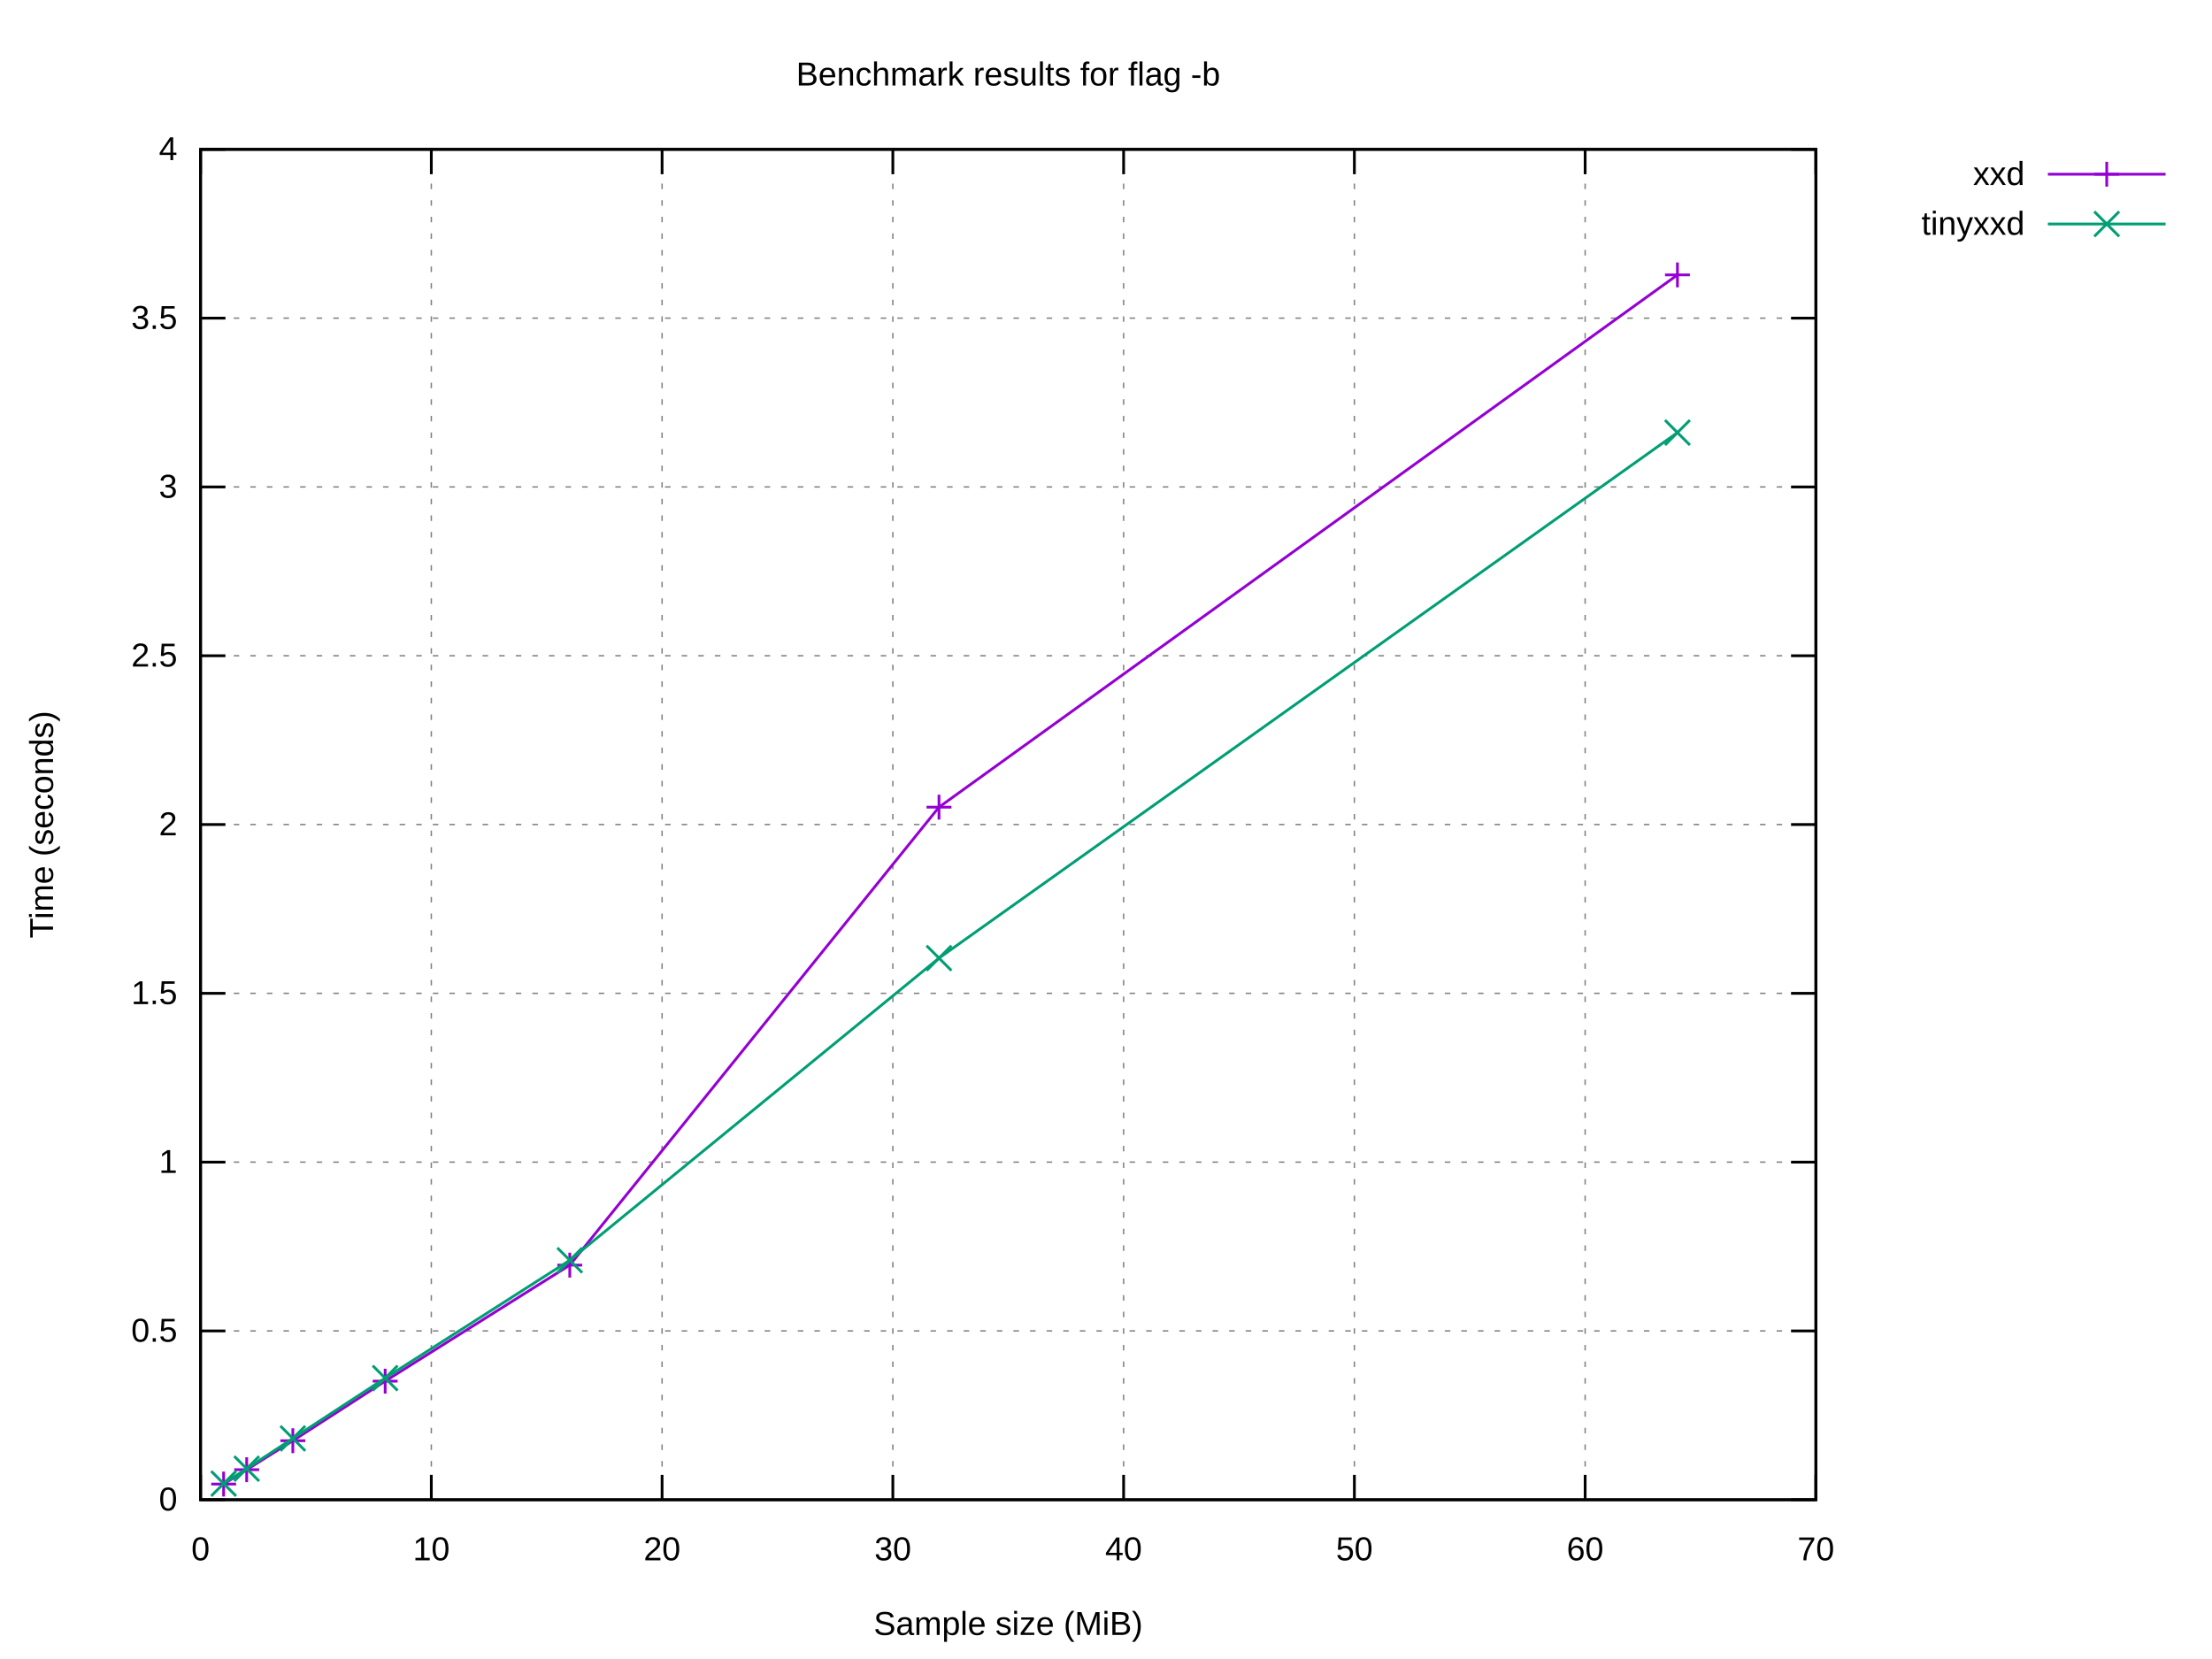
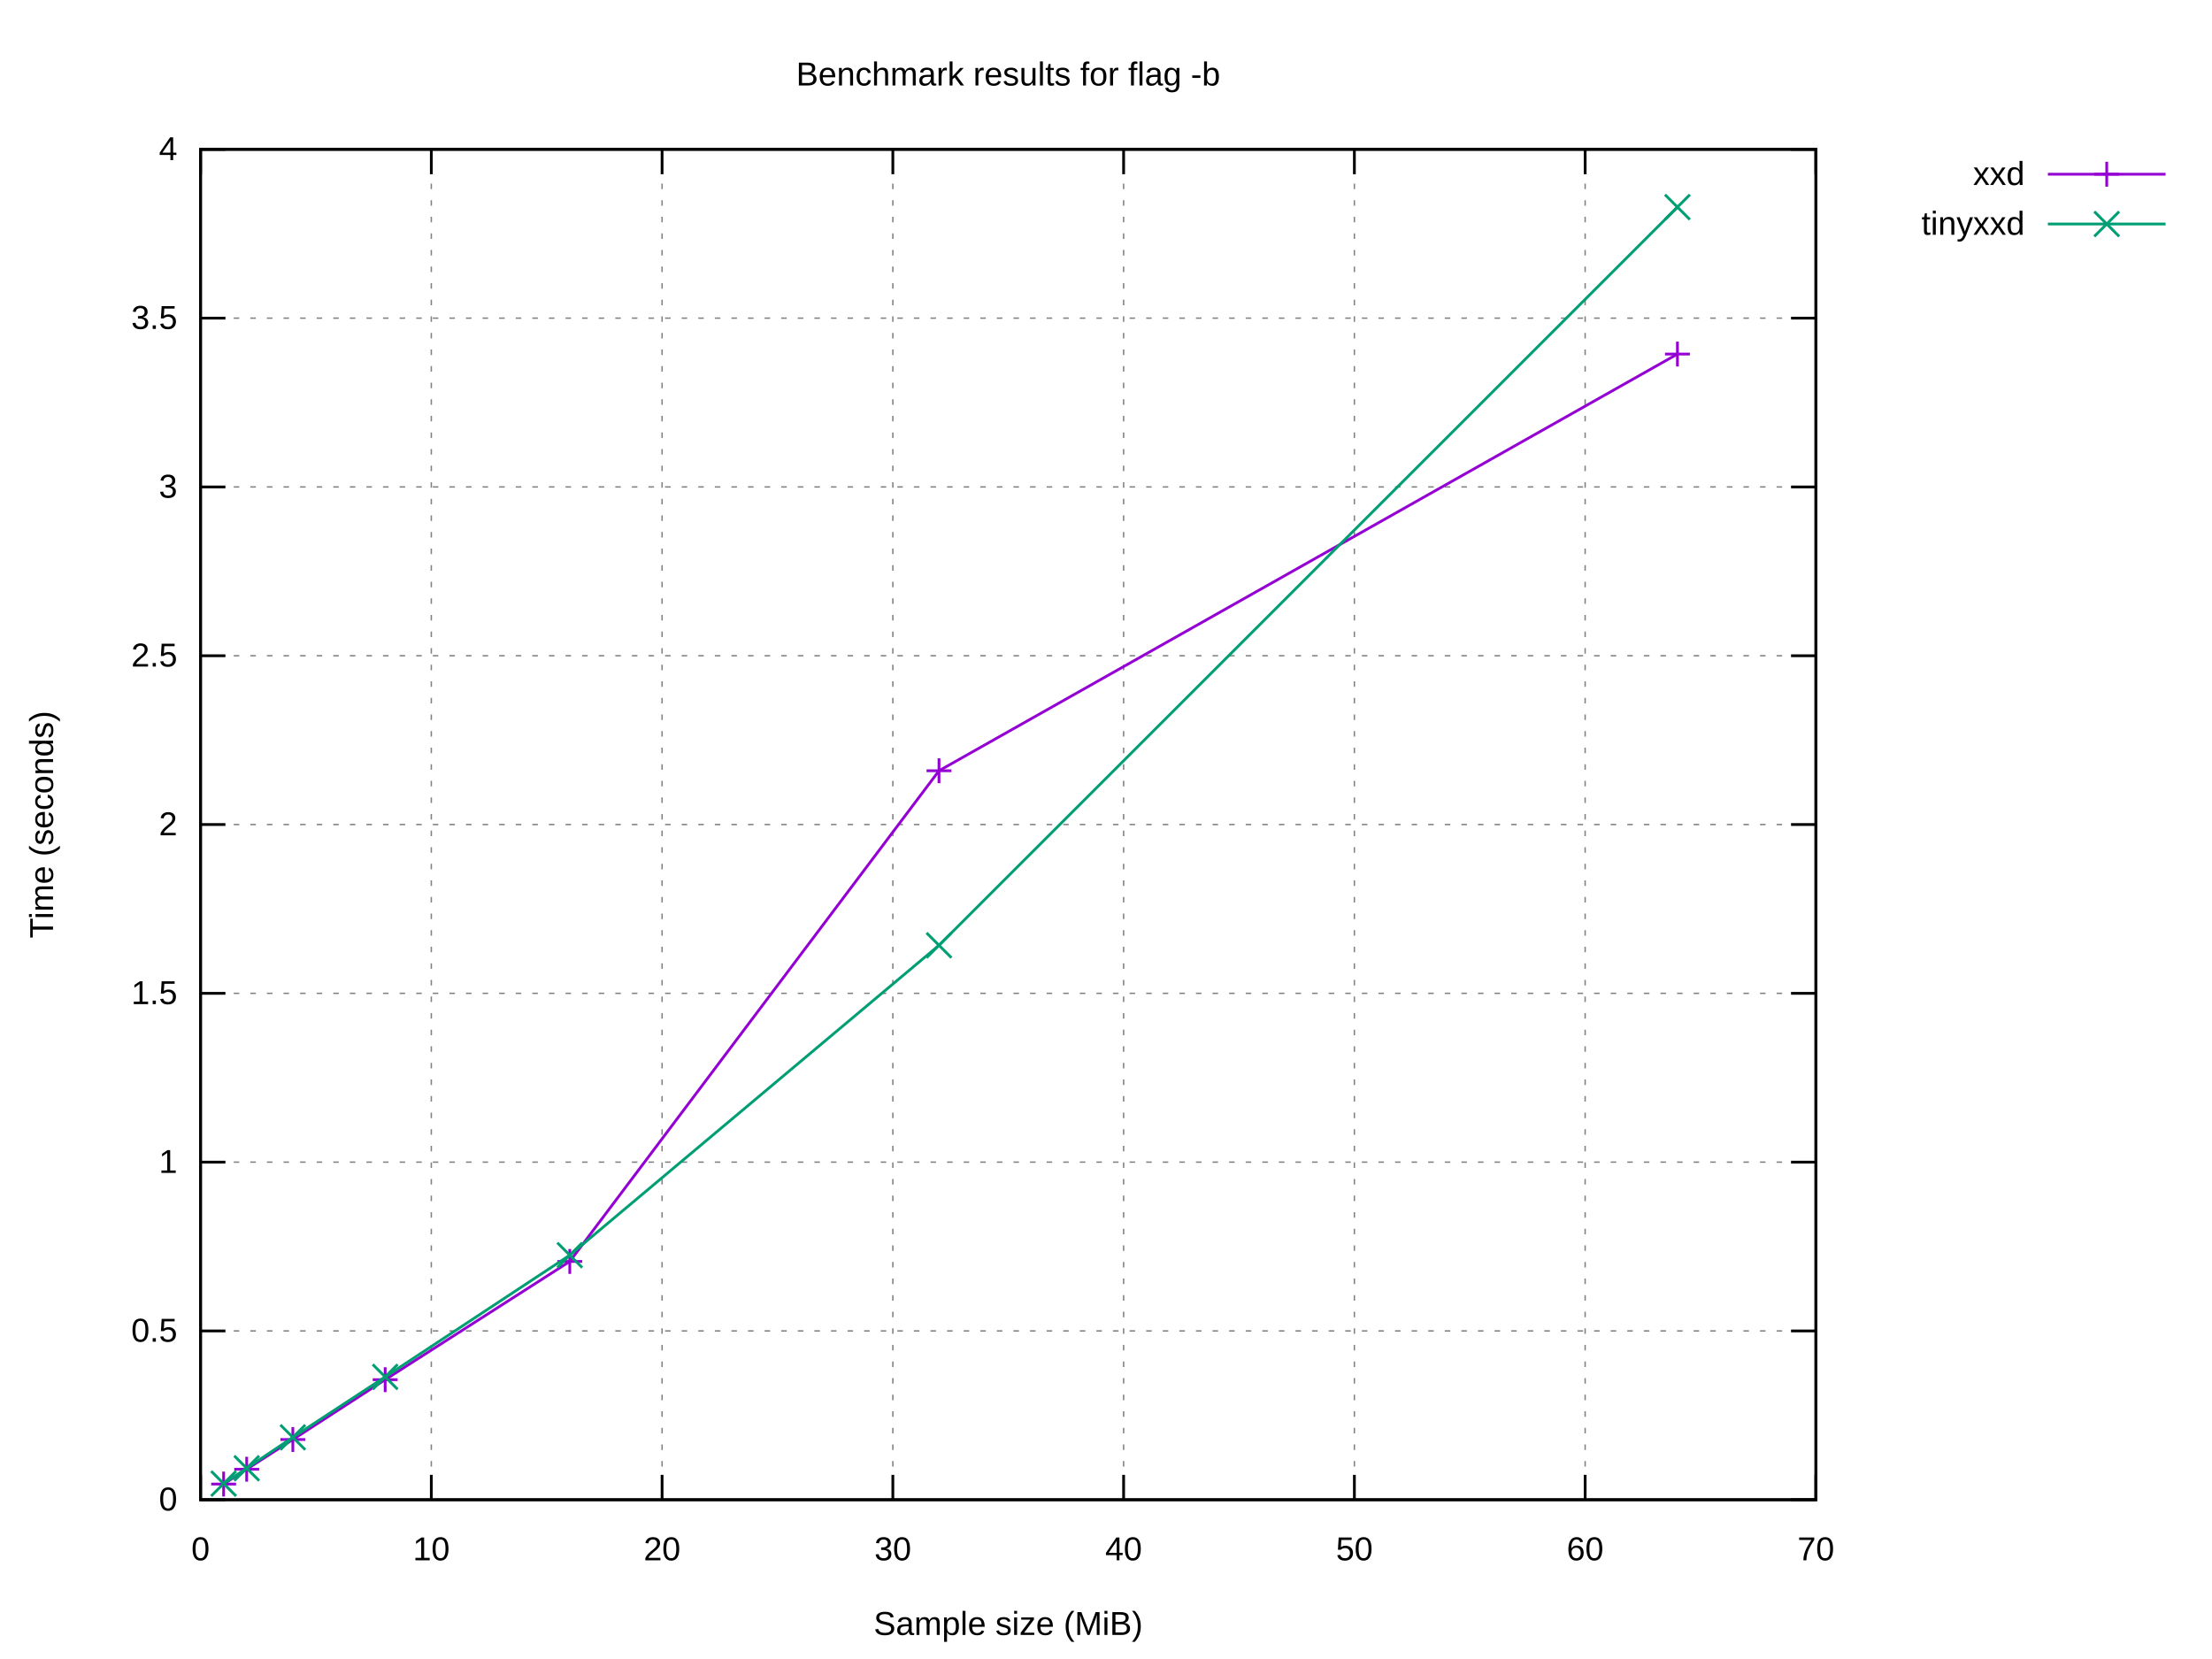
<svg xmlns="http://www.w3.org/2000/svg" xmlns:xlink="http://www.w3.org/1999/xlink" width="800" height="600" viewBox="0 0 800 600">
  <g id="gnuplot_canvas">
    <rect x="0" y="0" width="800" height="600" fill="#ffffff" />
    <defs>
      <circle id="gpDot" r="0.5" stroke-width="0.5" stroke="currentColor" />
      <path id="gpPt0" stroke-width="0.222" stroke="currentColor" d="M-1,0 h2 M0,-1 v2" />
      <path id="gpPt1" stroke-width="0.222" stroke="currentColor" d="M-1,-1 L1,1 M1,-1 L-1,1" />
      <path id="gpPt2" stroke-width="0.222" stroke="currentColor" d="M-1,0 L1,0 M0,-1 L0,1 M-1,-1 L1,1 M-1,1 L1,-1" />
      <rect id="gpPt3" stroke-width="0.222" stroke="currentColor" x="-1" y="-1" width="2" height="2" />
      <rect id="gpPt4" stroke-width="0.222" stroke="currentColor" fill="currentColor" x="-1" y="-1" width="2" height="2" />
      <circle id="gpPt5" stroke-width="0.222" stroke="currentColor" cx="0" cy="0" r="1" />
      <use xlink:href="#gpPt5" id="gpPt6" fill="currentColor" stroke="none" />
      <path id="gpPt7" stroke-width="0.222" stroke="currentColor" d="M0,-1.33 L-1.33,0.67 L1.33,0.67 z" />
      <use xlink:href="#gpPt7" id="gpPt8" fill="currentColor" stroke="none" />
      <use xlink:href="#gpPt7" id="gpPt9" stroke="currentColor" transform="rotate(180)" />
      <use xlink:href="#gpPt9" id="gpPt10" fill="currentColor" stroke="none" />
      <use xlink:href="#gpPt3" id="gpPt11" stroke="currentColor" transform="rotate(45)" />
      <use xlink:href="#gpPt11" id="gpPt12" fill="currentColor" stroke="none" />
      <path id="gpPt13" stroke-width="0.222" stroke="currentColor" d="M0,1.330 L1.265,0.411 L0.782,-1.067 L-0.782,-1.076 L-1.265,0.411 z" />
      <use xlink:href="#gpPt13" id="gpPt14" fill="currentColor" stroke="none" />
      <filter id="textbox" filterUnits="objectBoundingBox" x="0" y="0" height="1" width="1">
        <feFlood flood-color="#FFFFFF" flood-opacity="1" result="bgnd" />
        <feComposite in="SourceGraphic" in2="bgnd" operator="atop" />
      </filter>
      <filter id="greybox" filterUnits="objectBoundingBox" x="0" y="0" height="1" width="1">
        <feFlood flood-color="lightgrey" flood-opacity="1" result="grey" />
        <feComposite in="SourceGraphic" in2="grey" operator="atop" />
      </filter>
    </defs>
    <g fill="none" color="#FFFFFF" stroke="currentColor" stroke-width="1.00" stroke-linecap="butt" stroke-linejoin="miter">
</g>
    <g fill="none" color="black" stroke="currentColor" stroke-width="1.00" stroke-linecap="butt" stroke-linejoin="miter">
</g>
    <g fill="none" color="black" stroke="black" stroke-width="0.50" stroke-linecap="butt" stroke-linejoin="miter">
</g>
    <g fill="none" color="gray" stroke="currentColor" stroke-width="0.50" stroke-linecap="butt" stroke-linejoin="miter">
      <path stroke="gray" stroke-dasharray="2,4" class="gridline" d="M72.53,542.40 L656.75,542.40  " />
    </g>
    <g fill="none" color="gray" stroke="gray" stroke-width="1.00" stroke-linecap="butt" stroke-linejoin="miter">
</g>
    <g fill="none" color="black" stroke="currentColor" stroke-width="1.00" stroke-linecap="butt" stroke-linejoin="miter">
      <path stroke="black" d="M72.53,542.40 L81.53,542.40 M656.75,542.40 L647.75,542.40  " />
      <g transform="translate(64.14,546.30)" stroke="none" fill="black" font-family="Arial" font-size="12.00" text-anchor="end">
        <text>
          <tspan font-family="Arial"> 0</tspan>
        </text>
      </g>
    </g>
    <g fill="none" color="black" stroke="currentColor" stroke-width="1.00" stroke-linecap="butt" stroke-linejoin="miter">
</g>
    <g fill="none" color="black" stroke="black" stroke-width="0.50" stroke-linecap="butt" stroke-linejoin="miter">
</g>
    <g fill="none" color="gray" stroke="currentColor" stroke-width="0.50" stroke-linecap="butt" stroke-linejoin="miter">
      <path stroke="gray" stroke-dasharray="2,4" class="gridline" d="M72.53,481.35 L656.75,481.35  " />
    </g>
    <g fill="none" color="gray" stroke="gray" stroke-width="1.00" stroke-linecap="butt" stroke-linejoin="miter">
</g>
    <g fill="none" color="black" stroke="currentColor" stroke-width="1.00" stroke-linecap="butt" stroke-linejoin="miter">
      <path stroke="black" d="M72.53,481.35 L81.53,481.35 M656.75,481.35 L647.75,481.35  " />
      <g transform="translate(64.14,485.25)" stroke="none" fill="black" font-family="Arial" font-size="12.00" text-anchor="end">
        <text>
          <tspan font-family="Arial"> 0.5</tspan>
        </text>
      </g>
    </g>
    <g fill="none" color="black" stroke="currentColor" stroke-width="1.00" stroke-linecap="butt" stroke-linejoin="miter">
</g>
    <g fill="none" color="black" stroke="black" stroke-width="0.50" stroke-linecap="butt" stroke-linejoin="miter">
</g>
    <g fill="none" color="gray" stroke="currentColor" stroke-width="0.50" stroke-linecap="butt" stroke-linejoin="miter">
      <path stroke="gray" stroke-dasharray="2,4" class="gridline" d="M72.53,420.30 L656.75,420.30  " />
    </g>
    <g fill="none" color="gray" stroke="gray" stroke-width="1.00" stroke-linecap="butt" stroke-linejoin="miter">
</g>
    <g fill="none" color="black" stroke="currentColor" stroke-width="1.00" stroke-linecap="butt" stroke-linejoin="miter">
      <path stroke="black" d="M72.53,420.30 L81.53,420.30 M656.75,420.30 L647.75,420.30  " />
      <g transform="translate(64.14,424.20)" stroke="none" fill="black" font-family="Arial" font-size="12.00" text-anchor="end">
        <text>
          <tspan font-family="Arial"> 1</tspan>
        </text>
      </g>
    </g>
    <g fill="none" color="black" stroke="currentColor" stroke-width="1.00" stroke-linecap="butt" stroke-linejoin="miter">
</g>
    <g fill="none" color="black" stroke="black" stroke-width="0.50" stroke-linecap="butt" stroke-linejoin="miter">
</g>
    <g fill="none" color="gray" stroke="currentColor" stroke-width="0.50" stroke-linecap="butt" stroke-linejoin="miter">
      <path stroke="gray" stroke-dasharray="2,4" class="gridline" d="M72.53,359.25 L656.75,359.25  " />
    </g>
    <g fill="none" color="gray" stroke="gray" stroke-width="1.00" stroke-linecap="butt" stroke-linejoin="miter">
</g>
    <g fill="none" color="black" stroke="currentColor" stroke-width="1.00" stroke-linecap="butt" stroke-linejoin="miter">
      <path stroke="black" d="M72.53,359.25 L81.53,359.25 M656.75,359.25 L647.75,359.25  " />
      <g transform="translate(64.14,363.15)" stroke="none" fill="black" font-family="Arial" font-size="12.00" text-anchor="end">
        <text>
          <tspan font-family="Arial"> 1.5</tspan>
        </text>
      </g>
    </g>
    <g fill="none" color="black" stroke="currentColor" stroke-width="1.00" stroke-linecap="butt" stroke-linejoin="miter">
</g>
    <g fill="none" color="black" stroke="black" stroke-width="0.50" stroke-linecap="butt" stroke-linejoin="miter">
</g>
    <g fill="none" color="gray" stroke="currentColor" stroke-width="0.50" stroke-linecap="butt" stroke-linejoin="miter">
      <path stroke="gray" stroke-dasharray="2,4" class="gridline" d="M72.53,298.20 L656.75,298.20  " />
    </g>
    <g fill="none" color="gray" stroke="gray" stroke-width="1.00" stroke-linecap="butt" stroke-linejoin="miter">
</g>
    <g fill="none" color="black" stroke="currentColor" stroke-width="1.00" stroke-linecap="butt" stroke-linejoin="miter">
      <path stroke="black" d="M72.53,298.20 L81.53,298.20 M656.75,298.20 L647.75,298.20  " />
      <g transform="translate(64.14,302.10)" stroke="none" fill="black" font-family="Arial" font-size="12.00" text-anchor="end">
        <text>
          <tspan font-family="Arial"> 2</tspan>
        </text>
      </g>
    </g>
    <g fill="none" color="black" stroke="currentColor" stroke-width="1.00" stroke-linecap="butt" stroke-linejoin="miter">
</g>
    <g fill="none" color="black" stroke="black" stroke-width="0.50" stroke-linecap="butt" stroke-linejoin="miter">
</g>
    <g fill="none" color="gray" stroke="currentColor" stroke-width="0.50" stroke-linecap="butt" stroke-linejoin="miter">
      <path stroke="gray" stroke-dasharray="2,4" class="gridline" d="M72.53,237.16 L656.75,237.16  " />
    </g>
    <g fill="none" color="gray" stroke="gray" stroke-width="1.00" stroke-linecap="butt" stroke-linejoin="miter">
</g>
    <g fill="none" color="black" stroke="currentColor" stroke-width="1.00" stroke-linecap="butt" stroke-linejoin="miter">
      <path stroke="black" d="M72.53,237.16 L81.53,237.16 M656.75,237.16 L647.75,237.16  " />
      <g transform="translate(64.14,241.06)" stroke="none" fill="black" font-family="Arial" font-size="12.00" text-anchor="end">
        <text>
          <tspan font-family="Arial"> 2.5</tspan>
        </text>
      </g>
    </g>
    <g fill="none" color="black" stroke="currentColor" stroke-width="1.00" stroke-linecap="butt" stroke-linejoin="miter">
</g>
    <g fill="none" color="black" stroke="black" stroke-width="0.50" stroke-linecap="butt" stroke-linejoin="miter">
</g>
    <g fill="none" color="gray" stroke="currentColor" stroke-width="0.50" stroke-linecap="butt" stroke-linejoin="miter">
      <path stroke="gray" stroke-dasharray="2,4" class="gridline" d="M72.53,176.11 L656.75,176.11  " />
    </g>
    <g fill="none" color="gray" stroke="gray" stroke-width="1.00" stroke-linecap="butt" stroke-linejoin="miter">
</g>
    <g fill="none" color="black" stroke="currentColor" stroke-width="1.00" stroke-linecap="butt" stroke-linejoin="miter">
      <path stroke="black" d="M72.53,176.11 L81.53,176.11 M656.75,176.11 L647.75,176.11  " />
      <g transform="translate(64.14,180.01)" stroke="none" fill="black" font-family="Arial" font-size="12.00" text-anchor="end">
        <text>
          <tspan font-family="Arial"> 3</tspan>
        </text>
      </g>
    </g>
    <g fill="none" color="black" stroke="currentColor" stroke-width="1.00" stroke-linecap="butt" stroke-linejoin="miter">
</g>
    <g fill="none" color="black" stroke="black" stroke-width="0.50" stroke-linecap="butt" stroke-linejoin="miter">
</g>
    <g fill="none" color="gray" stroke="currentColor" stroke-width="0.50" stroke-linecap="butt" stroke-linejoin="miter">
      <path stroke="gray" stroke-dasharray="2,4" class="gridline" d="M72.53,115.06 L656.75,115.06  " />
    </g>
    <g fill="none" color="gray" stroke="gray" stroke-width="1.00" stroke-linecap="butt" stroke-linejoin="miter">
</g>
    <g fill="none" color="black" stroke="currentColor" stroke-width="1.00" stroke-linecap="butt" stroke-linejoin="miter">
      <path stroke="black" d="M72.53,115.06 L81.53,115.06 M656.75,115.06 L647.75,115.06  " />
      <g transform="translate(64.14,118.96)" stroke="none" fill="black" font-family="Arial" font-size="12.00" text-anchor="end">
        <text>
          <tspan font-family="Arial"> 3.5</tspan>
        </text>
      </g>
    </g>
    <g fill="none" color="black" stroke="currentColor" stroke-width="1.00" stroke-linecap="butt" stroke-linejoin="miter">
</g>
    <g fill="none" color="black" stroke="black" stroke-width="0.50" stroke-linecap="butt" stroke-linejoin="miter">
</g>
    <g fill="none" color="gray" stroke="currentColor" stroke-width="0.50" stroke-linecap="butt" stroke-linejoin="miter">
      <path stroke="gray" stroke-dasharray="2,4" class="gridline" d="M72.53,54.01 L656.75,54.01  " />
    </g>
    <g fill="none" color="gray" stroke="gray" stroke-width="1.00" stroke-linecap="butt" stroke-linejoin="miter">
</g>
    <g fill="none" color="black" stroke="currentColor" stroke-width="1.00" stroke-linecap="butt" stroke-linejoin="miter">
      <path stroke="black" d="M72.53,54.01 L81.53,54.01 M656.75,54.01 L647.75,54.01  " />
      <g transform="translate(64.14,57.91)" stroke="none" fill="black" font-family="Arial" font-size="12.00" text-anchor="end">
        <text>
          <tspan font-family="Arial"> 4</tspan>
        </text>
      </g>
    </g>
    <g fill="none" color="black" stroke="currentColor" stroke-width="1.00" stroke-linecap="butt" stroke-linejoin="miter">
</g>
    <g fill="none" color="black" stroke="black" stroke-width="0.50" stroke-linecap="butt" stroke-linejoin="miter">
</g>
    <g fill="none" color="gray" stroke="currentColor" stroke-width="0.50" stroke-linecap="butt" stroke-linejoin="miter">
      <path stroke="gray" stroke-dasharray="2,4" class="gridline" d="M72.53,542.40 L72.53,54.01  " />
    </g>
    <g fill="none" color="gray" stroke="gray" stroke-width="1.00" stroke-linecap="butt" stroke-linejoin="miter">
</g>
    <g fill="none" color="black" stroke="currentColor" stroke-width="1.00" stroke-linecap="butt" stroke-linejoin="miter">
      <path stroke="black" d="M72.53,542.40 L72.53,533.40 M72.53,54.01 L72.53,63.01  " />
      <g transform="translate(72.53,564.30)" stroke="none" fill="black" font-family="Arial" font-size="12.00" text-anchor="middle">
        <text>
          <tspan font-family="Arial"> 0</tspan>
        </text>
      </g>
    </g>
    <g fill="none" color="black" stroke="currentColor" stroke-width="1.00" stroke-linecap="butt" stroke-linejoin="miter">
</g>
    <g fill="none" color="black" stroke="black" stroke-width="0.50" stroke-linecap="butt" stroke-linejoin="miter">
</g>
    <g fill="none" color="gray" stroke="currentColor" stroke-width="0.50" stroke-linecap="butt" stroke-linejoin="miter">
      <path stroke="gray" stroke-dasharray="2,4" class="gridline" d="M155.99,542.40 L155.99,54.01  " />
    </g>
    <g fill="none" color="gray" stroke="gray" stroke-width="1.00" stroke-linecap="butt" stroke-linejoin="miter">
</g>
    <g fill="none" color="black" stroke="currentColor" stroke-width="1.00" stroke-linecap="butt" stroke-linejoin="miter">
      <path stroke="black" d="M155.99,542.40 L155.99,533.40 M155.99,54.01 L155.99,63.01  " />
      <g transform="translate(155.99,564.30)" stroke="none" fill="black" font-family="Arial" font-size="12.00" text-anchor="middle">
        <text>
          <tspan font-family="Arial"> 10</tspan>
        </text>
      </g>
    </g>
    <g fill="none" color="black" stroke="currentColor" stroke-width="1.00" stroke-linecap="butt" stroke-linejoin="miter">
</g>
    <g fill="none" color="black" stroke="black" stroke-width="0.50" stroke-linecap="butt" stroke-linejoin="miter">
</g>
    <g fill="none" color="gray" stroke="currentColor" stroke-width="0.50" stroke-linecap="butt" stroke-linejoin="miter">
      <path stroke="gray" stroke-dasharray="2,4" class="gridline" d="M239.45,542.40 L239.45,54.01  " />
    </g>
    <g fill="none" color="gray" stroke="gray" stroke-width="1.00" stroke-linecap="butt" stroke-linejoin="miter">
</g>
    <g fill="none" color="black" stroke="currentColor" stroke-width="1.00" stroke-linecap="butt" stroke-linejoin="miter">
      <path stroke="black" d="M239.45,542.40 L239.45,533.40 M239.45,54.01 L239.45,63.01  " />
      <g transform="translate(239.45,564.30)" stroke="none" fill="black" font-family="Arial" font-size="12.00" text-anchor="middle">
        <text>
          <tspan font-family="Arial"> 20</tspan>
        </text>
      </g>
    </g>
    <g fill="none" color="black" stroke="currentColor" stroke-width="1.00" stroke-linecap="butt" stroke-linejoin="miter">
</g>
    <g fill="none" color="black" stroke="black" stroke-width="0.50" stroke-linecap="butt" stroke-linejoin="miter">
</g>
    <g fill="none" color="gray" stroke="currentColor" stroke-width="0.50" stroke-linecap="butt" stroke-linejoin="miter">
      <path stroke="gray" stroke-dasharray="2,4" class="gridline" d="M322.91,542.40 L322.91,54.01  " />
    </g>
    <g fill="none" color="gray" stroke="gray" stroke-width="1.00" stroke-linecap="butt" stroke-linejoin="miter">
</g>
    <g fill="none" color="black" stroke="currentColor" stroke-width="1.00" stroke-linecap="butt" stroke-linejoin="miter">
      <path stroke="black" d="M322.91,542.40 L322.91,533.40 M322.91,54.01 L322.91,63.01  " />
      <g transform="translate(322.91,564.30)" stroke="none" fill="black" font-family="Arial" font-size="12.00" text-anchor="middle">
        <text>
          <tspan font-family="Arial"> 30</tspan>
        </text>
      </g>
    </g>
    <g fill="none" color="black" stroke="currentColor" stroke-width="1.00" stroke-linecap="butt" stroke-linejoin="miter">
</g>
    <g fill="none" color="black" stroke="black" stroke-width="0.50" stroke-linecap="butt" stroke-linejoin="miter">
</g>
    <g fill="none" color="gray" stroke="currentColor" stroke-width="0.50" stroke-linecap="butt" stroke-linejoin="miter">
      <path stroke="gray" stroke-dasharray="2,4" class="gridline" d="M406.37,542.40 L406.37,54.01  " />
    </g>
    <g fill="none" color="gray" stroke="gray" stroke-width="1.00" stroke-linecap="butt" stroke-linejoin="miter">
</g>
    <g fill="none" color="black" stroke="currentColor" stroke-width="1.00" stroke-linecap="butt" stroke-linejoin="miter">
      <path stroke="black" d="M406.37,542.40 L406.37,533.40 M406.37,54.01 L406.37,63.01  " />
      <g transform="translate(406.37,564.30)" stroke="none" fill="black" font-family="Arial" font-size="12.00" text-anchor="middle">
        <text>
          <tspan font-family="Arial"> 40</tspan>
        </text>
      </g>
    </g>
    <g fill="none" color="black" stroke="currentColor" stroke-width="1.00" stroke-linecap="butt" stroke-linejoin="miter">
</g>
    <g fill="none" color="black" stroke="black" stroke-width="0.50" stroke-linecap="butt" stroke-linejoin="miter">
</g>
    <g fill="none" color="gray" stroke="currentColor" stroke-width="0.50" stroke-linecap="butt" stroke-linejoin="miter">
      <path stroke="gray" stroke-dasharray="2,4" class="gridline" d="M489.83,542.40 L489.83,54.01  " />
    </g>
    <g fill="none" color="gray" stroke="gray" stroke-width="1.00" stroke-linecap="butt" stroke-linejoin="miter">
</g>
    <g fill="none" color="black" stroke="currentColor" stroke-width="1.00" stroke-linecap="butt" stroke-linejoin="miter">
      <path stroke="black" d="M489.83,542.40 L489.83,533.40 M489.83,54.01 L489.83,63.01  " />
      <g transform="translate(489.83,564.30)" stroke="none" fill="black" font-family="Arial" font-size="12.00" text-anchor="middle">
        <text>
          <tspan font-family="Arial"> 50</tspan>
        </text>
      </g>
    </g>
    <g fill="none" color="black" stroke="currentColor" stroke-width="1.00" stroke-linecap="butt" stroke-linejoin="miter">
</g>
    <g fill="none" color="black" stroke="black" stroke-width="0.50" stroke-linecap="butt" stroke-linejoin="miter">
</g>
    <g fill="none" color="gray" stroke="currentColor" stroke-width="0.50" stroke-linecap="butt" stroke-linejoin="miter">
      <path stroke="gray" stroke-dasharray="2,4" class="gridline" d="M573.29,542.40 L573.29,54.01  " />
    </g>
    <g fill="none" color="gray" stroke="gray" stroke-width="1.00" stroke-linecap="butt" stroke-linejoin="miter">
</g>
    <g fill="none" color="black" stroke="currentColor" stroke-width="1.00" stroke-linecap="butt" stroke-linejoin="miter">
      <path stroke="black" d="M573.29,542.40 L573.29,533.40 M573.29,54.01 L573.29,63.01  " />
      <g transform="translate(573.29,564.30)" stroke="none" fill="black" font-family="Arial" font-size="12.00" text-anchor="middle">
        <text>
          <tspan font-family="Arial"> 60</tspan>
        </text>
      </g>
    </g>
    <g fill="none" color="black" stroke="currentColor" stroke-width="1.00" stroke-linecap="butt" stroke-linejoin="miter">
</g>
    <g fill="none" color="black" stroke="black" stroke-width="0.50" stroke-linecap="butt" stroke-linejoin="miter">
</g>
    <g fill="none" color="gray" stroke="currentColor" stroke-width="0.50" stroke-linecap="butt" stroke-linejoin="miter">
      <path stroke="gray" stroke-dasharray="2,4" class="gridline" d="M656.75,542.40 L656.75,54.01  " />
    </g>
    <g fill="none" color="gray" stroke="gray" stroke-width="1.00" stroke-linecap="butt" stroke-linejoin="miter">
</g>
    <g fill="none" color="black" stroke="currentColor" stroke-width="1.00" stroke-linecap="butt" stroke-linejoin="miter">
      <path stroke="black" d="M656.75,542.40 L656.75,533.40 M656.75,54.01 L656.75,63.01  " />
      <g transform="translate(656.75,564.30)" stroke="none" fill="black" font-family="Arial" font-size="12.00" text-anchor="middle">
        <text>
          <tspan font-family="Arial"> 70</tspan>
        </text>
      </g>
    </g>
    <g fill="none" color="black" stroke="currentColor" stroke-width="1.00" stroke-linecap="butt" stroke-linejoin="miter">
</g>
    <g fill="none" color="black" stroke="currentColor" stroke-width="1.00" stroke-linecap="butt" stroke-linejoin="miter">
      <path stroke="black" d="M72.53,54.01 L72.53,542.40 L656.75,542.40 L656.75,54.01 L72.53,54.01 Z  " />
    </g>
    <g fill="none" color="black" stroke="currentColor" stroke-width="1.00" stroke-linecap="butt" stroke-linejoin="miter">
</g>
    <g id="gnuplot_plot_1">
      <g fill="none" color="black" stroke="currentColor" stroke-width="1.00" stroke-linecap="butt" stroke-linejoin="miter">
        <g transform="translate(732.26,66.91)" stroke="none" fill="black" font-family="Arial" font-size="12.00" text-anchor="end">
          <text>
            <tspan font-family="Arial">xxd</tspan>
          </text>
        </g>
      </g>
      <g fill="none" color="black" stroke="currentColor" stroke-width="1.00" stroke-linecap="butt" stroke-linejoin="miter">
-         <path stroke="rgb(148,   0, 211)" d="M740.65,63.01 L783.21,63.01 M606.67,99.42 L339.60,291.92 L206.07,457.55 L139.30,499.51 L105.91,521.05 L89.22,531.53   L80.88,536.73  " />
-         <use xlink:href="#gpPt0" transform="translate(606.67,99.42) scale(4.50)" color="rgb(148,   0, 211)" />
-         <use xlink:href="#gpPt0" transform="translate(339.60,291.92) scale(4.50)" color="rgb(148,   0, 211)" />
-         <use xlink:href="#gpPt0" transform="translate(206.07,457.55) scale(4.50)" color="rgb(148,   0, 211)" />
-         <use xlink:href="#gpPt0" transform="translate(139.30,499.51) scale(4.50)" color="rgb(148,   0, 211)" />
-         <use xlink:href="#gpPt0" transform="translate(105.91,521.05) scale(4.50)" color="rgb(148,   0, 211)" />
-         <use xlink:href="#gpPt0" transform="translate(89.22,531.53) scale(4.50)" color="rgb(148,   0, 211)" />
+         <path stroke="rgb(148,   0, 211)" d="M740.65,63.01 L783.21,63.01 M606.67,128.05 L339.60,278.75 L206.07,456.22 L139.30,498.98 L105.91,520.62 L89.22,531.37   L80.88,536.73  " />
+         <use xlink:href="#gpPt0" transform="translate(606.67,128.05) scale(4.50)" color="rgb(148,   0, 211)" />
+         <use xlink:href="#gpPt0" transform="translate(339.60,278.75) scale(4.50)" color="rgb(148,   0, 211)" />
+         <use xlink:href="#gpPt0" transform="translate(206.07,456.22) scale(4.50)" color="rgb(148,   0, 211)" />
+         <use xlink:href="#gpPt0" transform="translate(139.30,498.98) scale(4.50)" color="rgb(148,   0, 211)" />
+         <use xlink:href="#gpPt0" transform="translate(105.91,520.62) scale(4.50)" color="rgb(148,   0, 211)" />
+         <use xlink:href="#gpPt0" transform="translate(89.22,531.37) scale(4.50)" color="rgb(148,   0, 211)" />
        <use xlink:href="#gpPt0" transform="translate(80.88,536.73) scale(4.50)" color="rgb(148,   0, 211)" />
        <use xlink:href="#gpPt0" transform="translate(761.93,63.01) scale(4.50)" color="rgb(148,   0, 211)" />
      </g>
    </g>
    <g id="gnuplot_plot_2">
      <g fill="none" color="black" stroke="currentColor" stroke-width="1.00" stroke-linecap="butt" stroke-linejoin="miter">
        <g transform="translate(732.26,84.91)" stroke="none" fill="black" font-family="Arial" font-size="12.00" text-anchor="end">
          <text>
            <tspan font-family="Arial">tinyxxd</tspan>
          </text>
        </g>
      </g>
      <g fill="none" color="black" stroke="currentColor" stroke-width="1.00" stroke-linecap="butt" stroke-linejoin="miter">
-         <path stroke="rgb(  0, 158, 115)" d="M740.65,81.01 L783.21,81.01 M606.67,156.45 L339.60,346.51 L206.07,455.79 L139.30,498.41 L105.91,520.22 L89.22,531.17   L80.88,536.56  " />
-         <use xlink:href="#gpPt1" transform="translate(606.67,156.45) scale(4.50)" color="rgb(  0, 158, 115)" />
-         <use xlink:href="#gpPt1" transform="translate(339.60,346.51) scale(4.50)" color="rgb(  0, 158, 115)" />
-         <use xlink:href="#gpPt1" transform="translate(206.07,455.79) scale(4.50)" color="rgb(  0, 158, 115)" />
-         <use xlink:href="#gpPt1" transform="translate(139.30,498.41) scale(4.50)" color="rgb(  0, 158, 115)" />
-         <use xlink:href="#gpPt1" transform="translate(105.91,520.22) scale(4.50)" color="rgb(  0, 158, 115)" />
-         <use xlink:href="#gpPt1" transform="translate(89.22,531.17) scale(4.50)" color="rgb(  0, 158, 115)" />
+         <path stroke="rgb(  0, 158, 115)" d="M740.65,81.01 L783.21,81.01 M606.67,74.90 L339.60,341.88 L206.07,453.95 L139.30,497.97 L105.91,519.83 L89.22,531.01   L80.88,536.56  " />
+         <use xlink:href="#gpPt1" transform="translate(606.67,74.90) scale(4.50)" color="rgb(  0, 158, 115)" />
+         <use xlink:href="#gpPt1" transform="translate(339.60,341.88) scale(4.50)" color="rgb(  0, 158, 115)" />
+         <use xlink:href="#gpPt1" transform="translate(206.07,453.95) scale(4.50)" color="rgb(  0, 158, 115)" />
+         <use xlink:href="#gpPt1" transform="translate(139.30,497.97) scale(4.50)" color="rgb(  0, 158, 115)" />
+         <use xlink:href="#gpPt1" transform="translate(105.91,519.83) scale(4.50)" color="rgb(  0, 158, 115)" />
+         <use xlink:href="#gpPt1" transform="translate(89.22,531.01) scale(4.50)" color="rgb(  0, 158, 115)" />
        <use xlink:href="#gpPt1" transform="translate(80.88,536.56) scale(4.50)" color="rgb(  0, 158, 115)" />
        <use xlink:href="#gpPt1" transform="translate(761.93,81.01) scale(4.50)" color="rgb(  0, 158, 115)" />
      </g>
    </g>
    <g fill="none" color="#FFFFFF" stroke="rgb(  0, 158, 115)" stroke-width="2.00" stroke-linecap="butt" stroke-linejoin="miter">
</g>
    <g fill="none" color="black" stroke="currentColor" stroke-width="2.00" stroke-linecap="butt" stroke-linejoin="miter">
</g>
    <g fill="none" color="black" stroke="black" stroke-width="1.00" stroke-linecap="butt" stroke-linejoin="miter">
</g>
    <g fill="none" color="black" stroke="currentColor" stroke-width="1.00" stroke-linecap="butt" stroke-linejoin="miter">
      <path stroke="black" d="M72.53,54.01 L72.53,542.40 L656.75,542.40 L656.75,54.01 L72.53,54.01 Z  " />
      <g transform="translate(19.18,298.21) rotate(270.00)" stroke="none" fill="black" font-family="Arial" font-size="12.00" text-anchor="middle">
        <text>
          <tspan font-family="Arial">Time (seconds)</tspan>
        </text>
      </g>
    </g>
    <g fill="none" color="black" stroke="currentColor" stroke-width="1.00" stroke-linecap="butt" stroke-linejoin="miter">
      <g transform="translate(364.64,591.30)" stroke="none" fill="black" font-family="Arial" font-size="12.00" text-anchor="middle">
        <text>
          <tspan font-family="Arial">Sample size (MiB)</tspan>
        </text>
      </g>
    </g>
    <g fill="none" color="black" stroke="currentColor" stroke-width="1.00" stroke-linecap="butt" stroke-linejoin="miter">
</g>
    <g fill="none" color="black" stroke="currentColor" stroke-width="1.00" stroke-linecap="butt" stroke-linejoin="miter">
      <g transform="translate(364.64,30.91)" stroke="none" fill="black" font-family="Arial" font-size="12.00" text-anchor="middle">
        <text>
          <tspan font-family="Arial">Benchmark results for flag -b</tspan>
        </text>
      </g>
    </g>
    <g fill="none" color="black" stroke="currentColor" stroke-width="1.00" stroke-linecap="butt" stroke-linejoin="miter">
</g>
  </g>
</svg>
